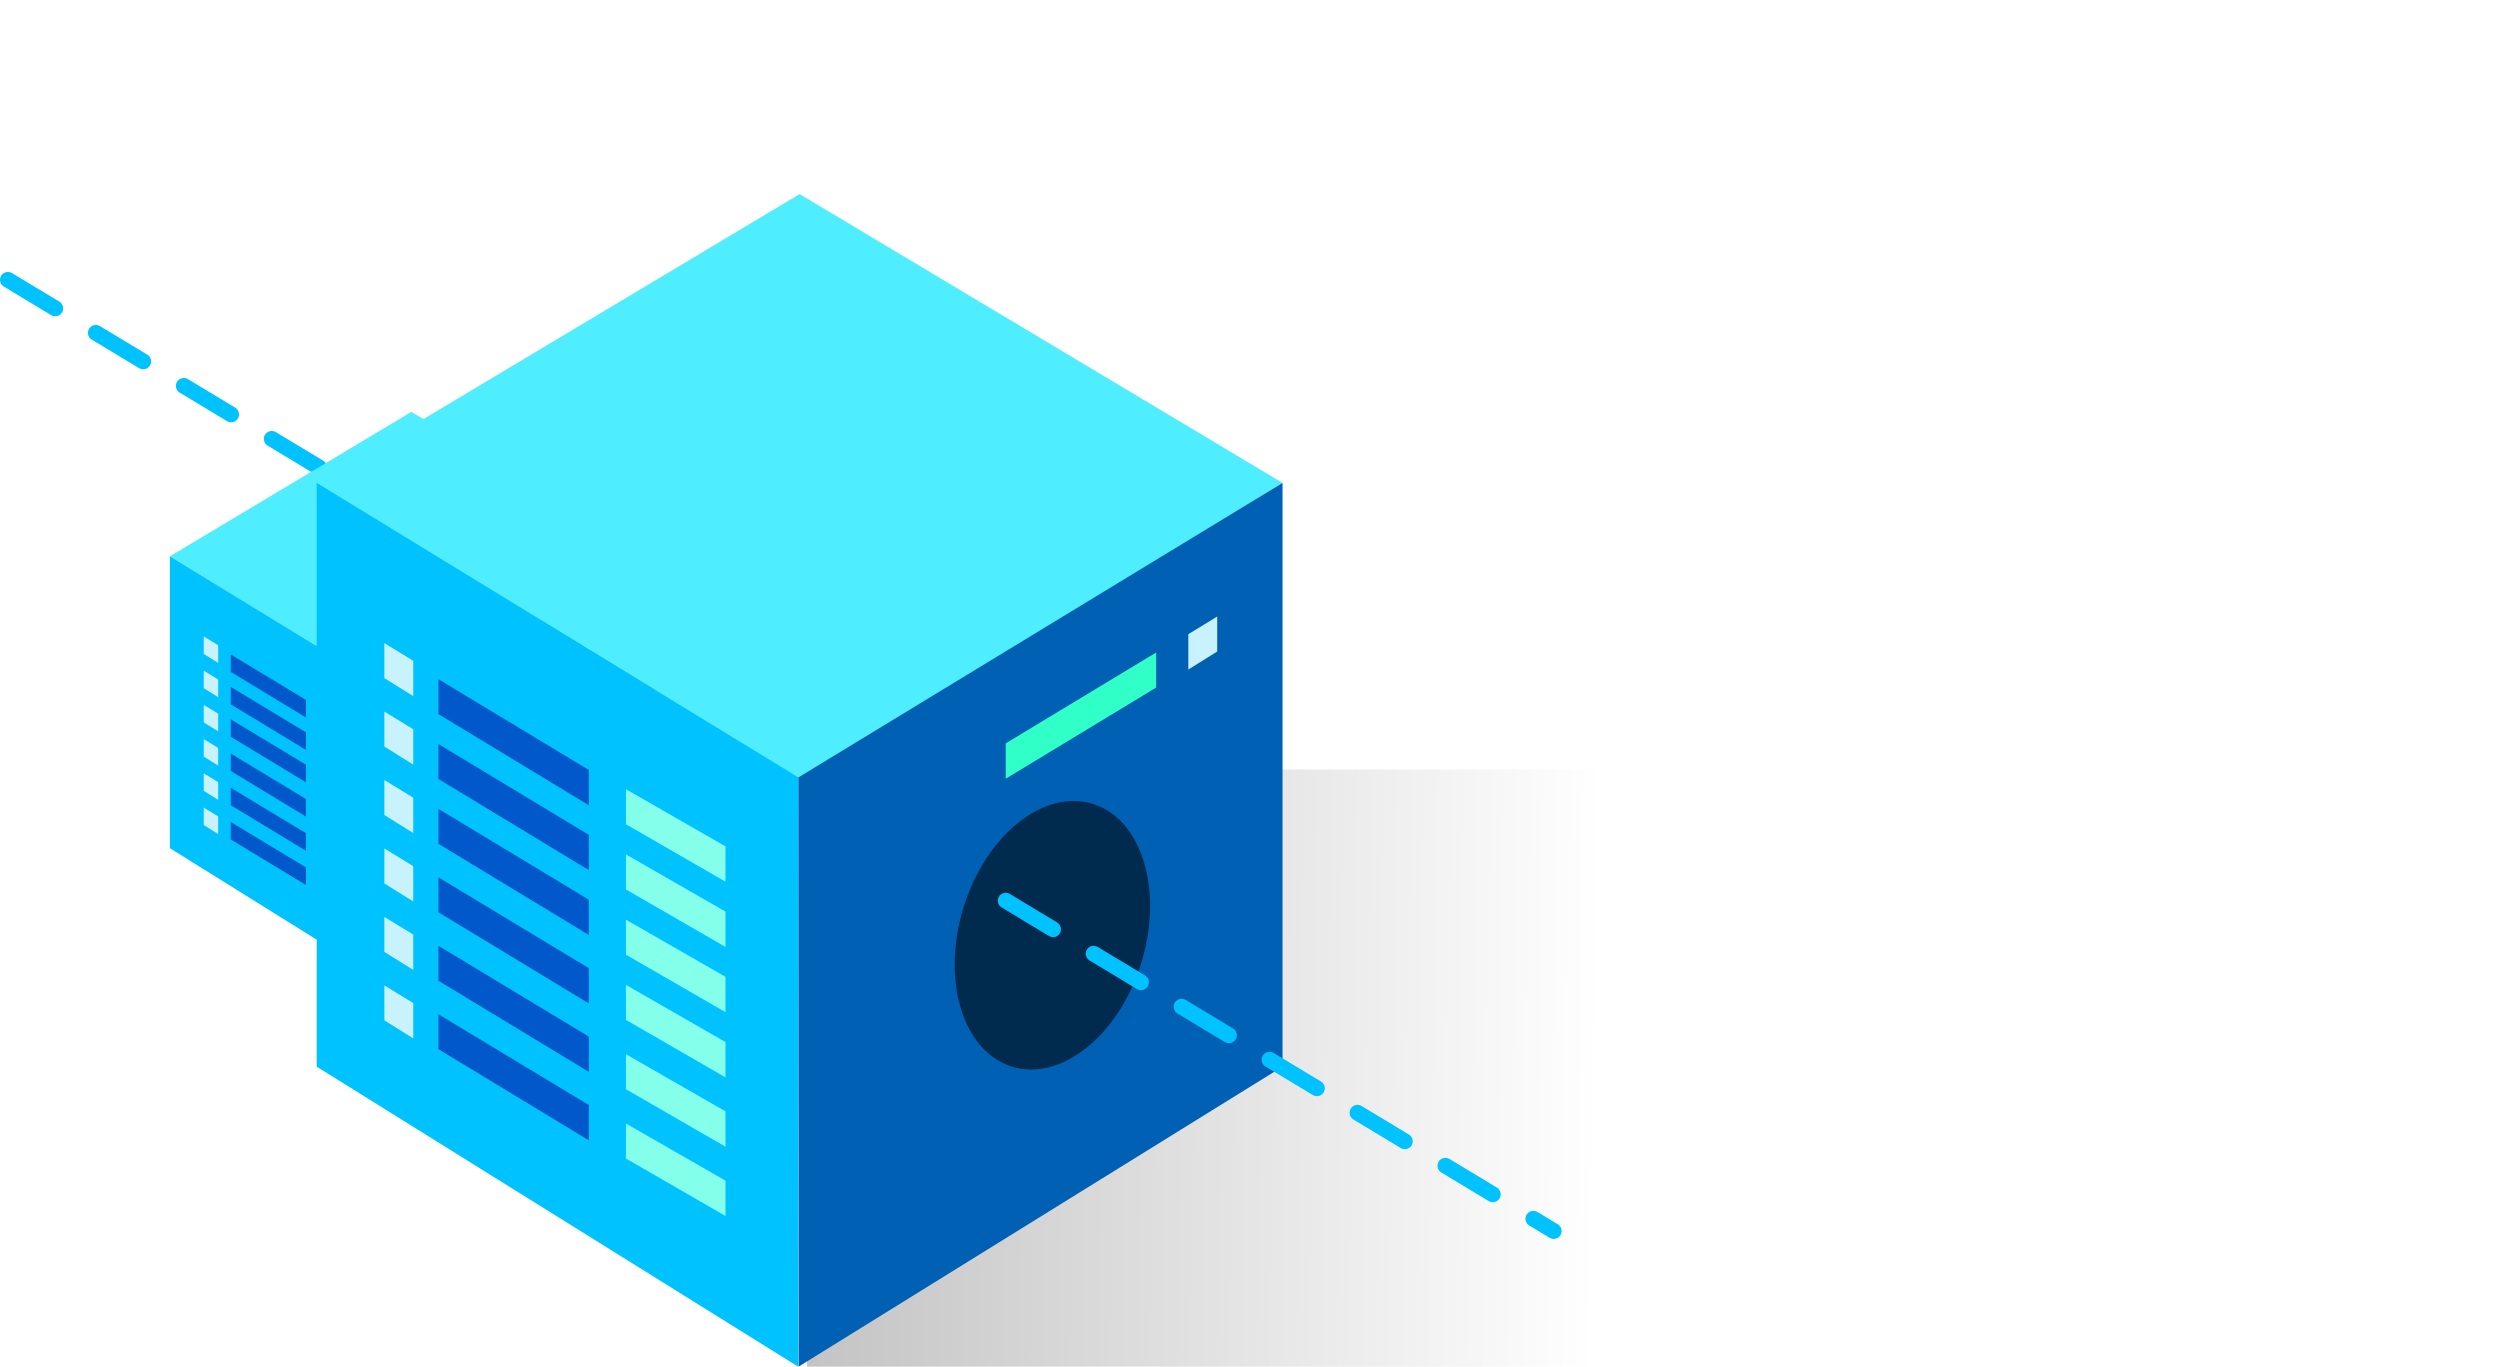
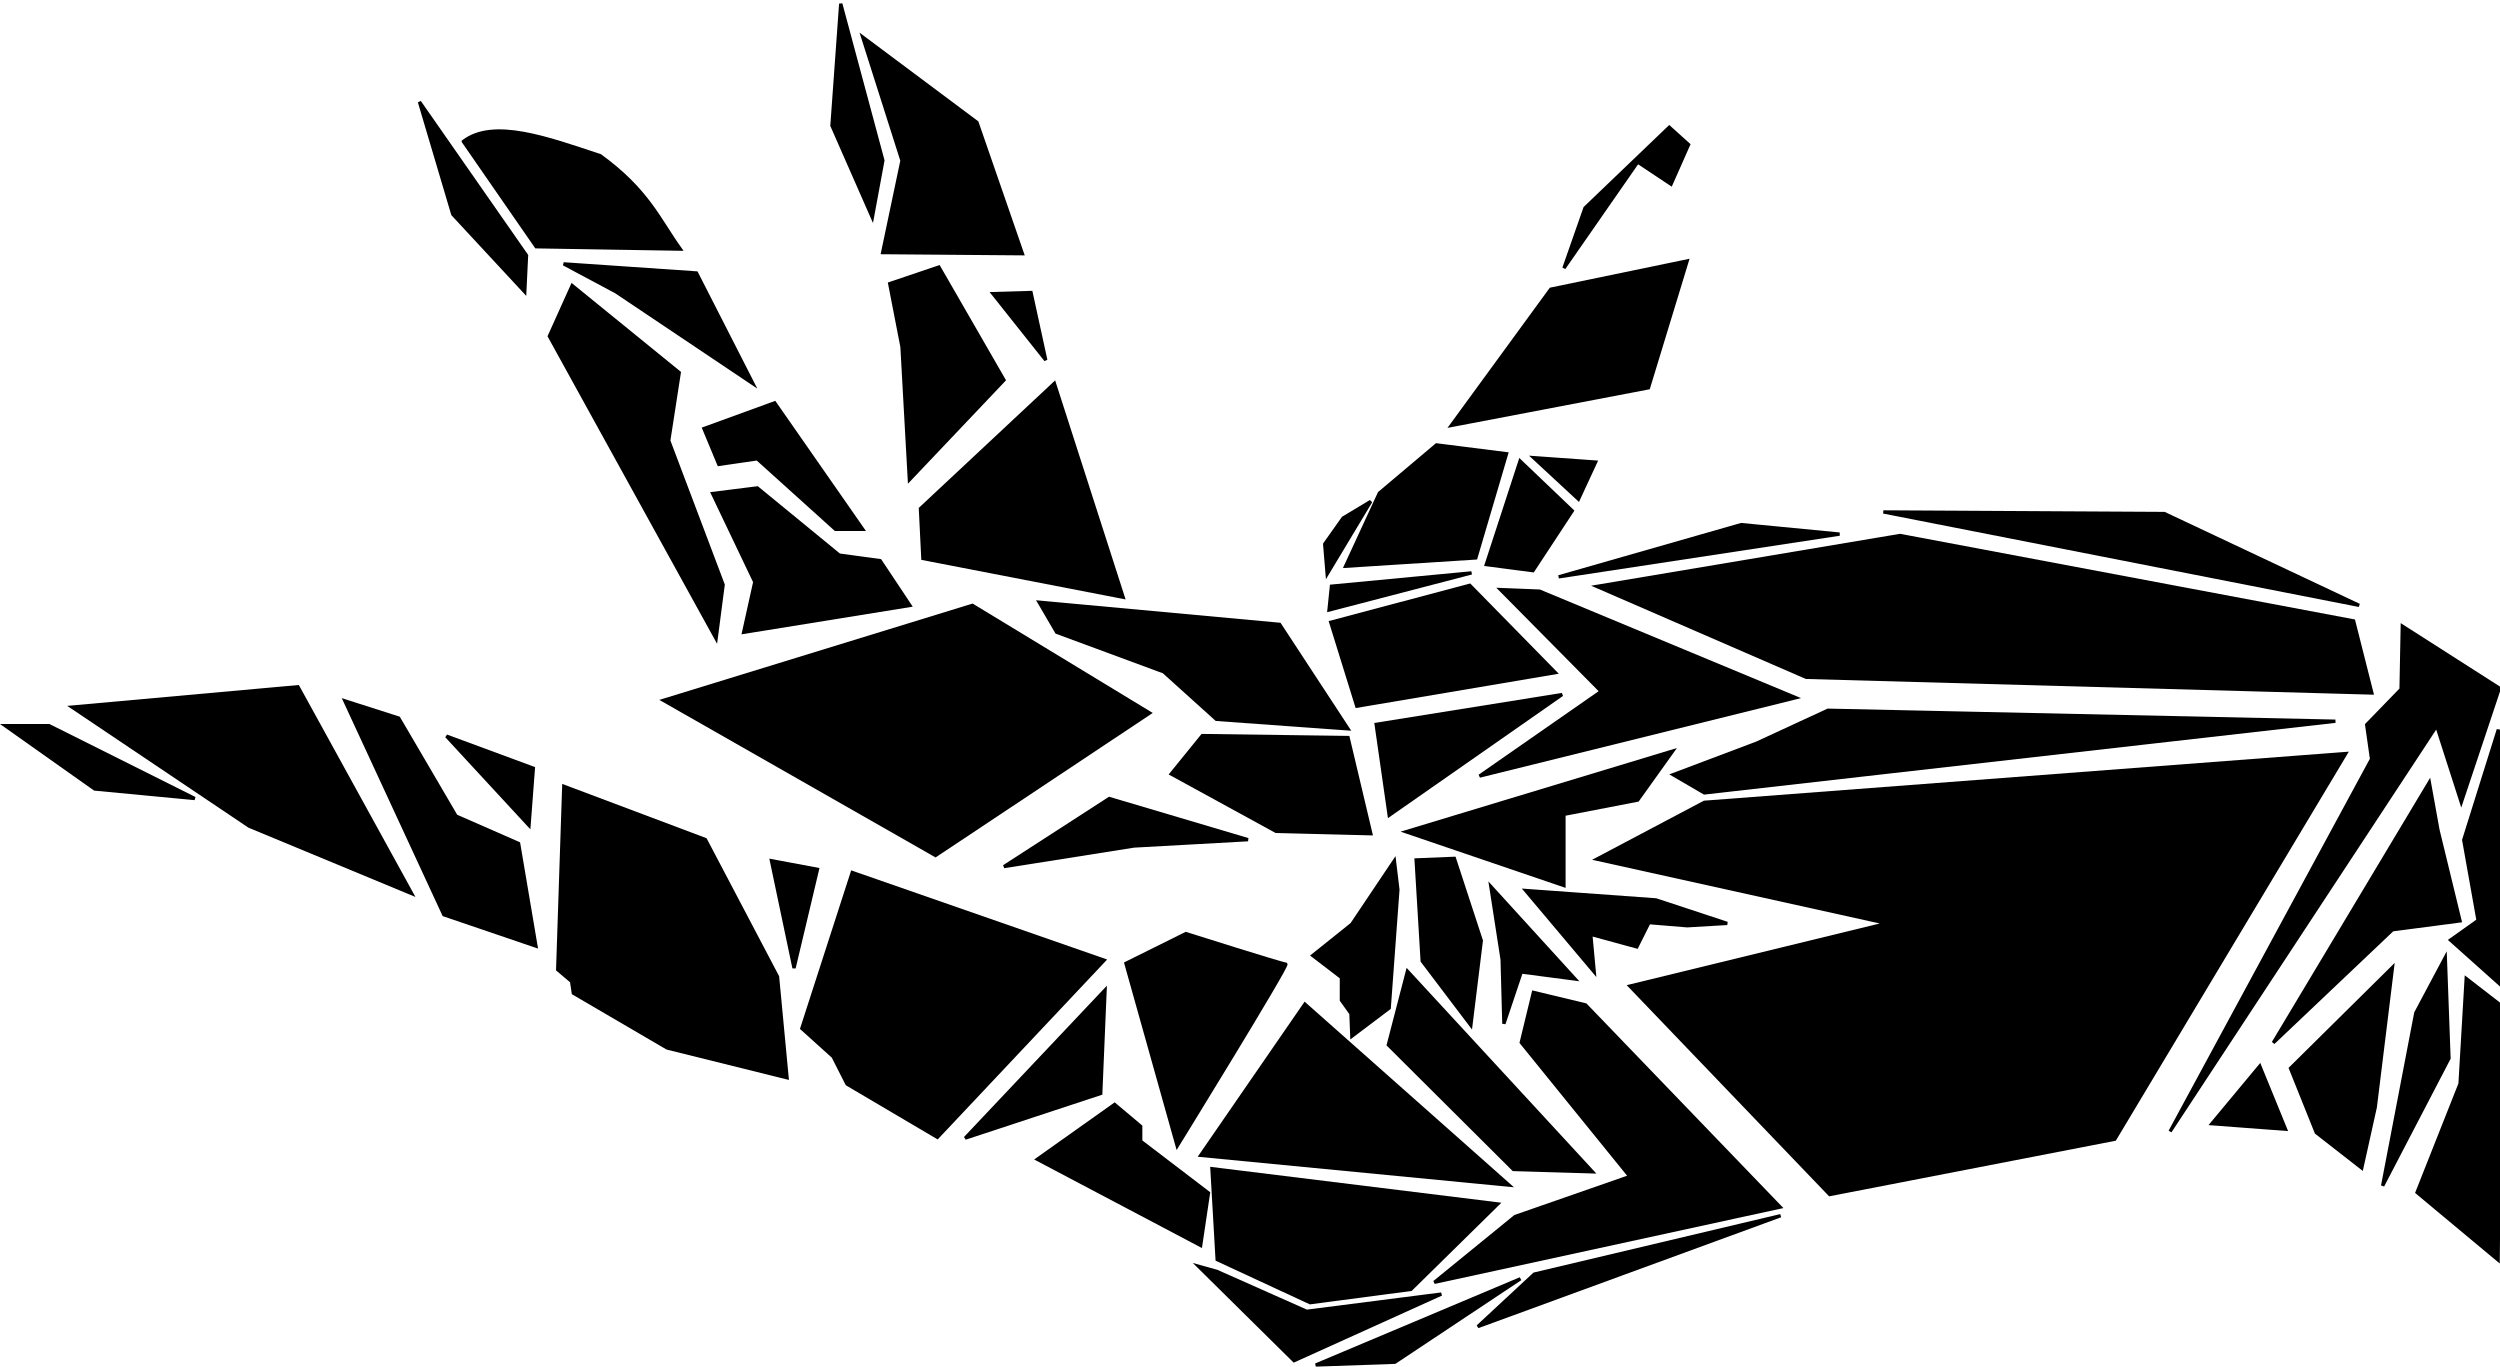
- <svg xmlns="http://www.w3.org/2000/svg" width="633" height="346.034" viewBox="0 0 633 346.034">
-   <defs>
-     <linearGradient id="linear-gradient" x1="0.468" y1="0.466" x2="-0.535" y2="0.461" gradientUnits="objectBoundingBox">
-       <stop offset="0" stop-color="#fff" />
-       <stop offset="1" stop-color="gray" />
-     </linearGradient>
-   </defs>
-   <g id="server" transform="translate(-779.472 -258.106)">
-     <path id="Path_11" data-name="Path 11" d="M880,556.822h428.665v-151.2H880Z" transform="translate(103.807 47.317)" fill="url(#linear-gradient)" />
-     <path id="Path_10" data-name="Path 10" d="M926.472,435.209l138.754,83.638" transform="translate(-145 -106.247)" fill="none" stroke="#00c2ff" stroke-linecap="round" stroke-width="4" stroke-dasharray="14 12" />
-     <g id="pc1" transform="translate(822.488 337.829)">
-       <path id="Path_1" data-name="Path 1" d="M17.377,17.377,86.46,0,69.732,69.732,0,86.46Z" transform="translate(61.137 0) rotate(45)" fill="#4eedff" />
-       <path id="Path_3" data-name="Path 3" d="M771.106,341v73.9l60.952,37.981.026-74.595Z" transform="translate(-771.106 -279.863)" fill="#00c2ff" />
-       <path id="Path_5" data-name="Path 5" d="M771.105,341v4.432l3.656,2.278,0-4.474Z" transform="translate(-762.538 -259.58)" fill="#c9f2ff" />
-       <path id="Path_5-2" data-name="Path 5" d="M771.105,341v4.432l3.656,2.278,0-4.474Z" transform="translate(-762.538 -250.914)" fill="#c9f2ff" />
-       <path id="Path_5-3" data-name="Path 5" d="M771.105,341v4.432l3.656,2.278,0-4.474Z" transform="translate(-762.538 -242.248)" fill="#c9f2ff" />
-       <path id="Path_5-4" data-name="Path 5" d="M771.105,341v4.432l3.656,2.278,0-4.474Z" transform="translate(-762.538 -233.582)" fill="#c9f2ff" />
-       <path id="Path_5-5" data-name="Path 5" d="M771.105,341v4.432l3.656,2.278,0-4.474Z" transform="translate(-762.538 -224.916)" fill="#c9f2ff" />
-       <path id="Path_5-6" data-name="Path 5" d="M771.105,341v4.432l3.656,2.278,0-4.474Z" transform="translate(-762.538 -216.25)" fill="#c9f2ff" />
-       <path id="Path_5-7" data-name="Path 5" d="M771.105,341v4.432l19.042,11.54,0-4.474Z" transform="translate(-755.696 -255.019)" fill="#0058cb" />
-       <path id="Path_6" data-name="Path 6" d="M771.105,341v4.432l12.6,7.278,0-4.474Z" transform="translate(-731.955 -241.084)" fill="#84ffea" />
-       <path id="Path_6-2" data-name="Path 6" d="M771.105,341v4.432l12.6,7.278,0-4.474Z" transform="translate(-731.955 -232.827)" fill="#84ffea" />
-       <path id="Path_6-3" data-name="Path 6" d="M771.105,341v4.432l12.6,7.278,0-4.474Z" transform="translate(-731.955 -224.569)" fill="#84ffea" />
-       <path id="Path_6-4" data-name="Path 6" d="M771.105,341v4.432l12.6,7.278,0-4.474Z" transform="translate(-731.955 -216.311)" fill="#84ffea" />
-       <path id="Path_6-5" data-name="Path 6" d="M771.105,341v4.432l12.6,7.278,0-4.474Z" transform="translate(-731.955 -207.538)" fill="#84ffea" />
-       <path id="Path_6-6" data-name="Path 6" d="M771.105,341v4.432l12.6,7.278,0-4.474Z" transform="translate(-731.955 -198.764)" fill="#84ffea" />
-       <path id="Path_5-8" data-name="Path 5" d="M771.105,341v4.432l19.042,11.54,0-4.474Z" transform="translate(-755.696 -246.809)" fill="#0058cb" />
-       <path id="Path_5-9" data-name="Path 5" d="M771.105,341v4.432l19.042,11.54,0-4.474Z" transform="translate(-755.696 -238.599)" fill="#0058cb" />
-       <path id="Path_5-10" data-name="Path 5" d="M771.105,341v4.432l19.042,11.54,0-4.474Z" transform="translate(-755.696 -229.933)" fill="#0058cb" />
-       <path id="Path_5-11" data-name="Path 5" d="M771.105,341v4.432l19.042,11.54,0-4.474Z" transform="translate(-755.696 -221.267)" fill="#0058cb" />
-       <path id="Path_5-12" data-name="Path 5" d="M771.105,341v4.432l19.042,11.54,0-4.474Z" transform="translate(-755.696 -212.601)" fill="#0058cb" />
-       <path id="Path_4" data-name="Path 4" d="M832.4,341v73.9L771.132,452.88l-.026-74.595Z" transform="translate(-710.127 -279.863)" fill="#0060b4" />
-       <path id="Path_8" data-name="Path 8" d="M774.763,341v4.432l-3.656,2.278,0-4.474Z" transform="translate(-660.759 -262.949)" fill="#c9f2ff" />
-       <path id="Path_7" data-name="Path 7" d="M790.149,341v4.432l-19.042,11.54,0-4.474Z" transform="translate(-683.878 -258.388)" fill="#30ffc7" />
-       <ellipse id="Ellipse_1" data-name="Ellipse 1" cx="11.79" cy="17.404" rx="11.79" ry="17.404" transform="translate(86.952 98.311) rotate(17)" fill="#002a4e" />
-     </g>
-     <g id="pc1-2" data-name="pc1" transform="translate(859.661 258.106)">
-       <path id="Path_1-2" data-name="Path 1" d="M34.754,34.754,172.92,0,139.464,139.464,0,172.92Z" transform="translate(122.273 0) rotate(45)" fill="#4eedff" />
-       <path id="Path_3-2" data-name="Path 3" d="M771.106,341V488.8l121.9,75.962.052-149.19Z" transform="translate(-771.106 -218.727)" fill="#00c2ff" />
-       <path id="Path_5-13" data-name="Path 5" d="M771.105,341v8.864l7.311,4.556,0-8.948Z" transform="translate(-753.97 -178.161)" fill="#c9f2ff" />
-       <path id="Path_5-14" data-name="Path 5" d="M771.105,341v8.864l7.311,4.556,0-8.948Z" transform="translate(-753.97 -160.829)" fill="#c9f2ff" />
-       <path id="Path_5-15" data-name="Path 5" d="M771.105,341v8.864l7.311,4.556,0-8.948Z" transform="translate(-753.97 -143.496)" fill="#c9f2ff" />
-       <path id="Path_5-16" data-name="Path 5" d="M771.105,341v8.864l7.311,4.556,0-8.948Z" transform="translate(-753.97 -126.164)" fill="#c9f2ff" />
-       <path id="Path_5-17" data-name="Path 5" d="M771.105,341v8.864l7.311,4.556,0-8.948Z" transform="translate(-753.97 -108.832)" fill="#c9f2ff" />
-       <path id="Path_5-18" data-name="Path 5" d="M771.105,341v8.864l7.311,4.556,0-8.948Z" transform="translate(-753.97 -91.5)" fill="#c9f2ff" />
-       <path id="Path_5-19" data-name="Path 5" d="M771.105,341v8.864l38.084,23.08,0-8.948Z" transform="translate(-740.286 -169.039)" fill="#0058cb" />
-       <path id="Path_6-7" data-name="Path 6" d="M771.105,341v8.864l25.207,14.556,0-8.948Z" transform="translate(-692.805 -141.169)" fill="#84ffea" />
-       <path id="Path_6-8" data-name="Path 6" d="M771.105,341v8.864l25.207,14.556,0-8.948Z" transform="translate(-692.805 -124.653)" fill="#84ffea" />
-       <path id="Path_6-9" data-name="Path 6" d="M771.105,341v8.864l25.207,14.556,0-8.948Z" transform="translate(-692.805 -108.138)" fill="#84ffea" />
-       <path id="Path_6-10" data-name="Path 6" d="M771.105,341v8.864l25.207,14.556,0-8.948Z" transform="translate(-692.805 -91.623)" fill="#84ffea" />
-       <path id="Path_6-11" data-name="Path 6" d="M771.105,341v8.864l25.207,14.556,0-8.948Z" transform="translate(-692.805 -74.075)" fill="#84ffea" />
-       <path id="Path_6-12" data-name="Path 6" d="M771.105,341v8.864l25.207,14.556,0-8.948Z" transform="translate(-692.805 -56.527)" fill="#84ffea" />
-       <path id="Path_5-20" data-name="Path 5" d="M771.105,341v8.864l38.084,23.08,0-8.948Z" transform="translate(-740.286 -152.619)" fill="#0058cb" />
-       <path id="Path_5-21" data-name="Path 5" d="M771.105,341v8.864l38.084,23.08,0-8.948Z" transform="translate(-740.286 -136.199)" fill="#0058cb" />
-       <path id="Path_5-22" data-name="Path 5" d="M771.105,341v8.864l38.084,23.08,0-8.948Z" transform="translate(-740.286 -118.866)" fill="#0058cb" />
-       <path id="Path_5-23" data-name="Path 5" d="M771.105,341v8.864l38.084,23.08,0-8.948Z" transform="translate(-740.286 -101.534)" fill="#0058cb" />
-       <path id="Path_5-24" data-name="Path 5" d="M771.105,341v8.864l38.084,23.08,0-8.948Z" transform="translate(-740.286 -84.202)" fill="#0058cb" />
-       <path id="Path_4-2" data-name="Path 4" d="M893.7,341V488.8L771.158,564.761l-.053-149.19Z" transform="translate(-649.149 -218.727)" fill="#0060b4" />
-       <path id="Path_8-2" data-name="Path 8" d="M778.42,341v8.864l-7.311,4.556,0-8.948Z" transform="translate(-550.412 -184.898)" fill="#c9f2ff" />
-       <path id="Path_7-2" data-name="Path 7" d="M809.193,341v8.864l-38.084,23.08,0-8.948Z" transform="translate(-596.65 -175.776)" fill="#30ffc7" />
-       <ellipse id="Ellipse_1-2" data-name="Ellipse 1" cx="23.58" cy="34.809" rx="23.58" ry="34.809" transform="translate(173.903 196.623) rotate(17)" fill="#002a4e" />
-     </g>
-     <path id="Path_9" data-name="Path 9" d="M926.472,435.209l138.754,83.638" transform="translate(107.643 50.953)" fill="none" stroke="#00c2ff" stroke-linecap="round" stroke-width="4" stroke-dasharray="14 12" />
+ <svg xmlns="http://www.w3.org/2000/svg" width="633mm" height="346.034mm" viewBox="0 0 633 346.034" version="1.1" id="svg8">
+   <defs id="defs2" />
+   <g id="layer1" transform="translate(0,49.034)" style="display:inline;opacity:1" />
+   <g id="layer2" style="display:inline" transform="translate(0,131.722)">
+     <path style="fill:#000000;stroke:#000000;stroke-width:0.836px;stroke-linecap:butt;stroke-linejoin:miter;stroke-opacity:1" d="m 167.985,45.606 78.224,-24.053 44.89,27.26 -54.224,36.079 z" id="path827" />
+     <path style="fill:#000000;stroke:#000000;stroke-width:0.836px;stroke-linecap:butt;stroke-linejoin:miter;stroke-opacity:1" d="m 263.099,20.751 4.445,7.617 27.112,10.022 13.334,12.026 33.334,2.405 -17.334,-26.458 z" id="path829" />
+     <path style="fill:#000000;stroke:#000000;stroke-width:0.836px;stroke-linecap:butt;stroke-linejoin:miter;stroke-opacity:1" d="m 254.209,87.698 26.667,-17.238 35.112,10.423 -28.89,1.604 z" id="path831" />
+     <path style="fill:#000000;stroke:#000000;stroke-width:0.836px;stroke-linecap:butt;stroke-linejoin:miter;stroke-opacity:1" d="m 304.433,54.525 36.89,0.501 5.778,24.353 -24.001,-0.601 -26.556,-14.532 z" id="path835" />
+     <path style="fill:#000000;stroke:#000000;stroke-width:0.836px;stroke-linecap:butt;stroke-linejoin:miter;stroke-opacity:1" d="m 343.54,47.091 -6.6,-21.26 35.199,-9.354 21.685,22.11 z" id="path837" />
+     <path style="fill:#000000;stroke:#000000;stroke-width:0.836px;stroke-linecap:butt;stroke-linejoin:miter;stroke-opacity:1" d="m 355.99,78.878 67.557,-20.445 -8.889,12.427 -18.667,3.608 v 18.039 z" id="path839" />
+     <path style="fill:#000000;stroke:#000000;stroke-width:0.836px;stroke-linecap:butt;stroke-linejoin:miter;stroke-opacity:1" d="m 394.657,14.337 46.223,-13.229 24.89,2.405 z" id="path841" />
+     <path style="fill:#000000;stroke:#000000;stroke-width:0.836px;stroke-linecap:butt;stroke-linejoin:miter;stroke-opacity:1" d="M 476.882,-2.099 597.329,21.553 547.995,-1.698 Z" id="path843" />
+     <path style="fill:#000000;stroke:#000000;stroke-width:0.836px;stroke-linecap:butt;stroke-linejoin:miter;stroke-opacity:1" d="m 132.873,-57.82 0.444,-9.22 -27.112,-38.885 8.445,28.462 z" id="path845" />
+     <path style="fill:#000000;stroke:#000000;stroke-width:0.836px;stroke-linecap:butt;stroke-linejoin:miter;stroke-opacity:1" d="m 220.875,-76.661 2.667,-14.432 -10.667,-39.687 -2.222,30.867 z" id="path847" />
+     <path style="fill:#000000;stroke:#000000;stroke-width:0.836px;stroke-linecap:butt;stroke-linejoin:miter;stroke-opacity:1" d="m 395.991,-63.833 18.667,-26.859 8.445,5.612 4.445,-10.022 -4.889,-4.41 -21.334,20.445 z" id="path849" />
+     <path style="fill:#000000;stroke:#000000;stroke-width:0.836px;stroke-linecap:butt;stroke-linejoin:miter;stroke-opacity:1" d="M 12.426,52.02 H 1.314 L 23.981,68.055 49.315,70.46 Z" id="path851" />
+     <path style="fill:#000000;stroke:#000000;stroke-width:0.836px;stroke-linecap:butt;stroke-linejoin:miter;stroke-opacity:1" d="m 117.317,-95.903 18.445,26.658 36.501,0.601 c -5.479,-7.663 -8.219,-14.852 -20.278,-23.652 -13.337,-4.416 -27.021,-9.457 -34.668,-3.608 z" id="path853" />
+     <path style="fill:#000000;stroke:#000000;stroke-width:0.836px;stroke-linecap:butt;stroke-linejoin:miter;stroke-opacity:1" d="m 139.095,-46.596 5.778,-12.828 27.112,22.048 -2.667,17.238 13.778,36.48 -1.778,13.63 z" id="path855" />
+     <path style="fill:#000000;stroke:#000000;stroke-width:0.836px;stroke-linecap:butt;stroke-linejoin:miter;stroke-opacity:1" d="m 190.652,-34.569 -34.668,-23.251 -13.268,-7.091 33.628,2.303 z" id="path857" />
+     <path style="fill:#000000;stroke:#000000;stroke-width:0.836px;stroke-linecap:butt;stroke-linejoin:miter;stroke-opacity:1" d="m 196.144,-29.727 -17.914,6.52 3.771,9.071 9.743,-1.417 19.799,17.858 h 6.914 z" id="path859" />
+     <path style="fill:#000000;stroke:#000000;stroke-width:0.836px;stroke-linecap:butt;stroke-linejoin:miter;stroke-opacity:1" d="m 180.43,-6.766 11.314,-1.417 20.742,17.008 10.371,1.417 7.543,11.338 -42.113,6.803 2.829,-12.756 z" id="path861" />
+     <path style="fill:#000000;stroke:#000000;stroke-width:0.836px;stroke-linecap:butt;stroke-linejoin:miter;stroke-opacity:1" d="m 223.486,-67.767 4.9,-23.285 -9.956,-31.288 28.934,21.607 11.511,33.253 z" id="path863" />
+     <path style="fill:#000000;stroke:#000000;stroke-width:0.836px;stroke-linecap:butt;stroke-linejoin:miter;stroke-opacity:1" d="m 225.275,-59.905 12.445,-4.209 16.489,28.623 -23.956,25.255 -1.867,-33.674 z" id="path865" />
+     <path style="fill:#000000;stroke:#000000;stroke-width:0.836px;stroke-linecap:butt;stroke-linejoin:miter;stroke-opacity:1" d="m 251.409,-57.379 9.645,-0.281 3.733,17.117 z" id="path867" />
+     <path style="fill:#000000;stroke:#000000;stroke-width:0.836px;stroke-linecap:butt;stroke-linejoin:miter;stroke-opacity:1" d="M 233.053,-2.94 266.965,-34.65 284.388,19.509 233.676,9.687 Z" id="path869" />
+     <path style="fill:#000000;stroke:#000000;stroke-width:0.836px;stroke-linecap:butt;stroke-linejoin:miter;stroke-opacity:1" d="m 336.5,22.736 36.09,-9.401 -35.468,3.367 z" id="path871" />
+     <path style="fill:#000000;stroke:#000000;stroke-width:0.836px;stroke-linecap:butt;stroke-linejoin:miter;stroke-opacity:1" d="m 336.034,13.616 -0.622,-7.577 4.667,-6.594 7,-4.209 z" id="path873" />
+     <path style="fill:#000000;stroke:#000000;stroke-width:0.836px;stroke-linecap:butt;stroke-linejoin:miter;stroke-opacity:1" d="m 363.723,-19.076 -14.467,12.207 -8.556,18.52 32.979,-2.105 7.778,-26.378 z" id="path875" />
+     <path style="fill:#000000;stroke:#000000;stroke-width:0.836px;stroke-linecap:butt;stroke-linejoin:miter;stroke-opacity:1" d="m 388.146,12.774 -11.823,-1.543 8.556,-26.237 13.223,12.628 z" id="path877" />
+     <path style="fill:#000000;stroke:#000000;stroke-width:0.836px;stroke-linecap:butt;stroke-linejoin:miter;stroke-opacity:1" d="m 404.013,-14.726 -4.356,9.401 -11.356,-10.523 z" id="path879" />
+     <path style="fill:#000000;stroke:#000000;stroke-width:0.836px;stroke-linecap:butt;stroke-linejoin:miter;stroke-opacity:1" d="m 367.457,-23.986 25.201,-34.515 34.534,-7.156 -9.8,32.13 z" id="path881" />
+     <path style="fill:#000000;stroke:#000000;stroke-width:0.836px;stroke-linecap:butt;stroke-linejoin:miter;stroke-opacity:1" d="M 18.231,47.318 63.11,77.478 104.249,94.543 75.43,42.159 Z" id="path885" />
+     <path style="fill:#000000;stroke:#000000;stroke-width:0.836px;stroke-linecap:butt;stroke-linejoin:miter;stroke-opacity:1" d="m 87.31,45.731 25.079,54.17 23.319,7.937 -4.4,-25.993 -15.84,-6.945 -14.52,-24.803 z" id="path887" />
+     <path style="fill:#000000;stroke:#000000;stroke-width:0.836px;stroke-linecap:butt;stroke-linejoin:miter;stroke-opacity:1" d="m 113.049,54.66 20.899,22.62 1.1,-14.485 z" id="path889" />
+     <path style="fill:#000000;stroke:#000000;stroke-width:0.836px;stroke-linecap:butt;stroke-linejoin:miter;stroke-opacity:1" d="m 142.748,67.359 -1.54,46.431 3.52,2.976 0.44,2.976 23.759,13.89 30.359,7.54 -2.42,-25.597 -18.26,-34.724 z" id="path891" />
+     <path style="fill:#000000;stroke:#000000;stroke-width:0.836px;stroke-linecap:butt;stroke-linejoin:miter;stroke-opacity:1" d="m 195.327,86.209 5.72,27.184 5.94,-25.001 z" id="path893" />
+     <path style="fill:#000000;stroke:#000000;stroke-width:0.836px;stroke-linecap:butt;stroke-linejoin:miter;stroke-opacity:1" d="m 215.786,89.185 -12.76,39.486 7.92,7.143 3.52,6.945 22.879,13.493 42.239,-44.844 z" id="path895" />
+     <path style="fill:#000000;stroke:#000000;stroke-width:0.836px;stroke-linecap:butt;stroke-linejoin:miter;stroke-opacity:1" d="m 285.085,112.202 15.18,-7.54 c 0,0 24.419,7.739 25.299,7.739 0.88,0 -27.499,46.034 -27.499,46.034 z" id="path897" />
+     <path style="fill:#000000;stroke:#000000;stroke-width:0.836px;stroke-linecap:butt;stroke-linejoin:miter;stroke-opacity:1" d="m 244.386,156.451 35.419,-37.502 -1.1,26.192 z" id="path899" />
+     <path style="fill:#000000;stroke:#000000;stroke-width:0.836px;stroke-linecap:butt;stroke-linejoin:miter;stroke-opacity:1" d="m 262.645,161.808 19.579,-13.89 6.6,5.556 v 3.77 l 17.16,13.096 -1.98,13.294 z" id="path901" />
+     <path style="fill:#000000;stroke:#000000;stroke-width:0.836px;stroke-linecap:butt;stroke-linejoin:miter;stroke-opacity:1" d="m 332.383,110.218 9.9,-7.937 10.78,-16.072 0.88,7.342 -2.2,29.962 -9.46,7.143 -0.22,-5.754 -2.42,-3.373 v -5.754 z" id="path903" />
+     <path style="fill:#000000;stroke:#000000;stroke-width:0.836px;stroke-linecap:butt;stroke-linejoin:miter;stroke-opacity:1" d="m 358.563,86.011 1.54,25.597 12.32,16.271 2.64,-21.43 -6.82,-20.834 z" id="path905" />
+     <path style="fill:#000000;stroke:#000000;stroke-width:0.836px;stroke-linecap:butt;stroke-linejoin:miter;stroke-opacity:1" d="m 377.482,92.757 2.86,18.453 0.44,16.271 4.4,-13.096 13.64,1.786 z" id="path907" />
+     <path style="fill:#000000;stroke:#000000;stroke-width:0.836px;stroke-linecap:butt;stroke-linejoin:miter;stroke-opacity:1" d="m 386.282,93.749 17.38,20.636 -0.88,-9.524 11.66,3.175 3.08,-6.151 9.68,0.794 10.12,-0.595 -18.04,-5.953 z" id="path909" />
+     <path style="fill:#000000;stroke:#000000;stroke-width:0.836px;stroke-linecap:butt;stroke-linejoin:miter;stroke-opacity:1" d="m 330.403,122.52 -26.399,38.296 78.098,7.54 z" id="path911" />
+     <path style="fill:#000000;stroke:#000000;stroke-width:0.836px;stroke-linecap:butt;stroke-linejoin:miter;stroke-opacity:1" d="m 351.523,132.839 4.84,-18.652 46.859,50.796 -20.019,-0.595 z" id="path913" />
+     <path style="fill:#000000;stroke:#000000;stroke-width:0.836px;stroke-linecap:butt;stroke-linejoin:miter;stroke-opacity:1" d="m 385.182,132.243 3.08,-12.699 13.2,3.175 49.279,51.193 -87.558,19.049 20.459,-16.668 29.039,-10.12 z" id="path915" />
+     <path style="fill:#000000;stroke:#000000;stroke-width:0.836px;stroke-linecap:butt;stroke-linejoin:miter;stroke-opacity:1" d="m 306.864,164.189 72.378,8.929 -21.999,21.628 -25.519,3.373 -23.539,-10.913 z" id="path917" />
+     <path style="fill:#000000;stroke:#000000;stroke-width:0.836px;stroke-linecap:butt;stroke-linejoin:miter;stroke-opacity:1" d="m 348.443,51.683 47.079,-7.54 -43.779,30.557 z" id="path919" />
+     <path style="fill:#000000;stroke:#000000;stroke-width:0.836px;stroke-linecap:butt;stroke-linejoin:miter;stroke-opacity:1" d="m 374.622,64.779 30.799,-21.43 -25.519,-25.795 9.9,0.397 64.898,26.986 z" id="path921" />
+     <path style="fill:#000000;stroke:#000000;stroke-width:0.836px;stroke-linecap:butt;stroke-linejoin:miter;stroke-opacity:1" d="M 404.321,16.761 481.099,3.863 595.936,25.491 l 4.62,18.255 -143.216,-3.968 z" id="path923" />
+     <path style="fill:#000000;stroke:#000000;stroke-width:0.836px;stroke-linecap:butt;stroke-linejoin:miter;stroke-opacity:1" d="M 431.547,71.422 593.951,59.075 535.461,156.728 463.28,170.737 412.681,117.957 477.799,102.083 404.321,85.812 Z" id="path925" />
+     <path style="fill:#000000;stroke:#000000;stroke-width:0.836px;stroke-linecap:butt;stroke-linejoin:miter;stroke-opacity:1" d="m 444.8,56.446 18.04,-8.334 128.477,2.778 -159.771,18.156 -7.92,-4.613 z" id="path927" />
+     <path style="fill:#000000;stroke:#000000;stroke-width:0.836px;stroke-linecap:butt;stroke-linejoin:miter;stroke-opacity:1" d="m 549.461,154.764 51.023,-94.286 -1.244,-8.699 8.711,-8.98 0.311,-15.995 24.578,15.714 -9.645,28.903 -6.222,-19.362 z" id="path929" />
+     <path style="fill:#000000;stroke:#000000;stroke-width:0.836px;stroke-linecap:butt;stroke-linejoin:miter;stroke-opacity:1" d="m 560.039,152.8 12.134,-14.592 6.533,15.995 z" id="path933" />
+     <path style="fill:#000000;stroke:#000000;stroke-width:0.836px;stroke-linecap:butt;stroke-linejoin:miter;stroke-opacity:1" d="m 575.595,132.315 39.512,-65.944 2.178,12.066 5.6,23.01 -17.112,2.245 z" id="path935" />
+     <path style="fill:#000000;stroke:#000000;stroke-width:0.836px;stroke-linecap:butt;stroke-linejoin:miter;stroke-opacity:1" d="m 611.685,124.739 7.467,-14.031 0.933,25.536 -16.8,32.27 z" id="path937" />
+     <path style="fill:#000000;stroke:#000000;stroke-width:0.836px;stroke-linecap:butt;stroke-linejoin:miter;stroke-opacity:1" d="m 586.484,155.045 -6.534,-16.276 25.823,-25.536 -4.356,35.357 -3.422,15.434 z" id="path939" />
+     <path style="fill:#000000;stroke:#000000;stroke-width:0.836px;stroke-linecap:butt;stroke-linejoin:miter;stroke-opacity:1" d="m 611.996,170.198 10.889,-27.5 1.556,-26.658 8.711,6.735 -0.622,64.541 z" id="path941" />
+     <path style="fill:#000000;stroke:#000000;stroke-width:0.836px;stroke-linecap:butt;stroke-linejoin:miter;stroke-opacity:1" d="m 632.583,53.001 -8.765,27.962 3.632,20.376 -6.985,4.961 12.21,10.913 z" id="path943" />
+     <path style="fill:#000000;stroke:#000000;stroke-width:0.836px;stroke-linecap:butt;stroke-linejoin:miter;stroke-opacity:1" d="m 303.454,188.893 4.62,1.29 22.769,10.12 34.099,-4.365 -37.289,16.866 z" id="path945" />
+     <path style="fill:#000000;stroke:#000000;stroke-width:0.836px;stroke-linecap:butt;stroke-linejoin:miter;stroke-opacity:1" d="m 333.153,213.894 51.809,-21.827 -31.789,21.132 z" id="path947" />
+     <path style="fill:#000000;stroke:#000000;stroke-width:0.836px;stroke-linecap:butt;stroke-linejoin:miter;stroke-opacity:1" d="m 374.182,204.172 14.3,-13.294 62.368,-14.783 z" id="path949" />
  </g>
</svg>
